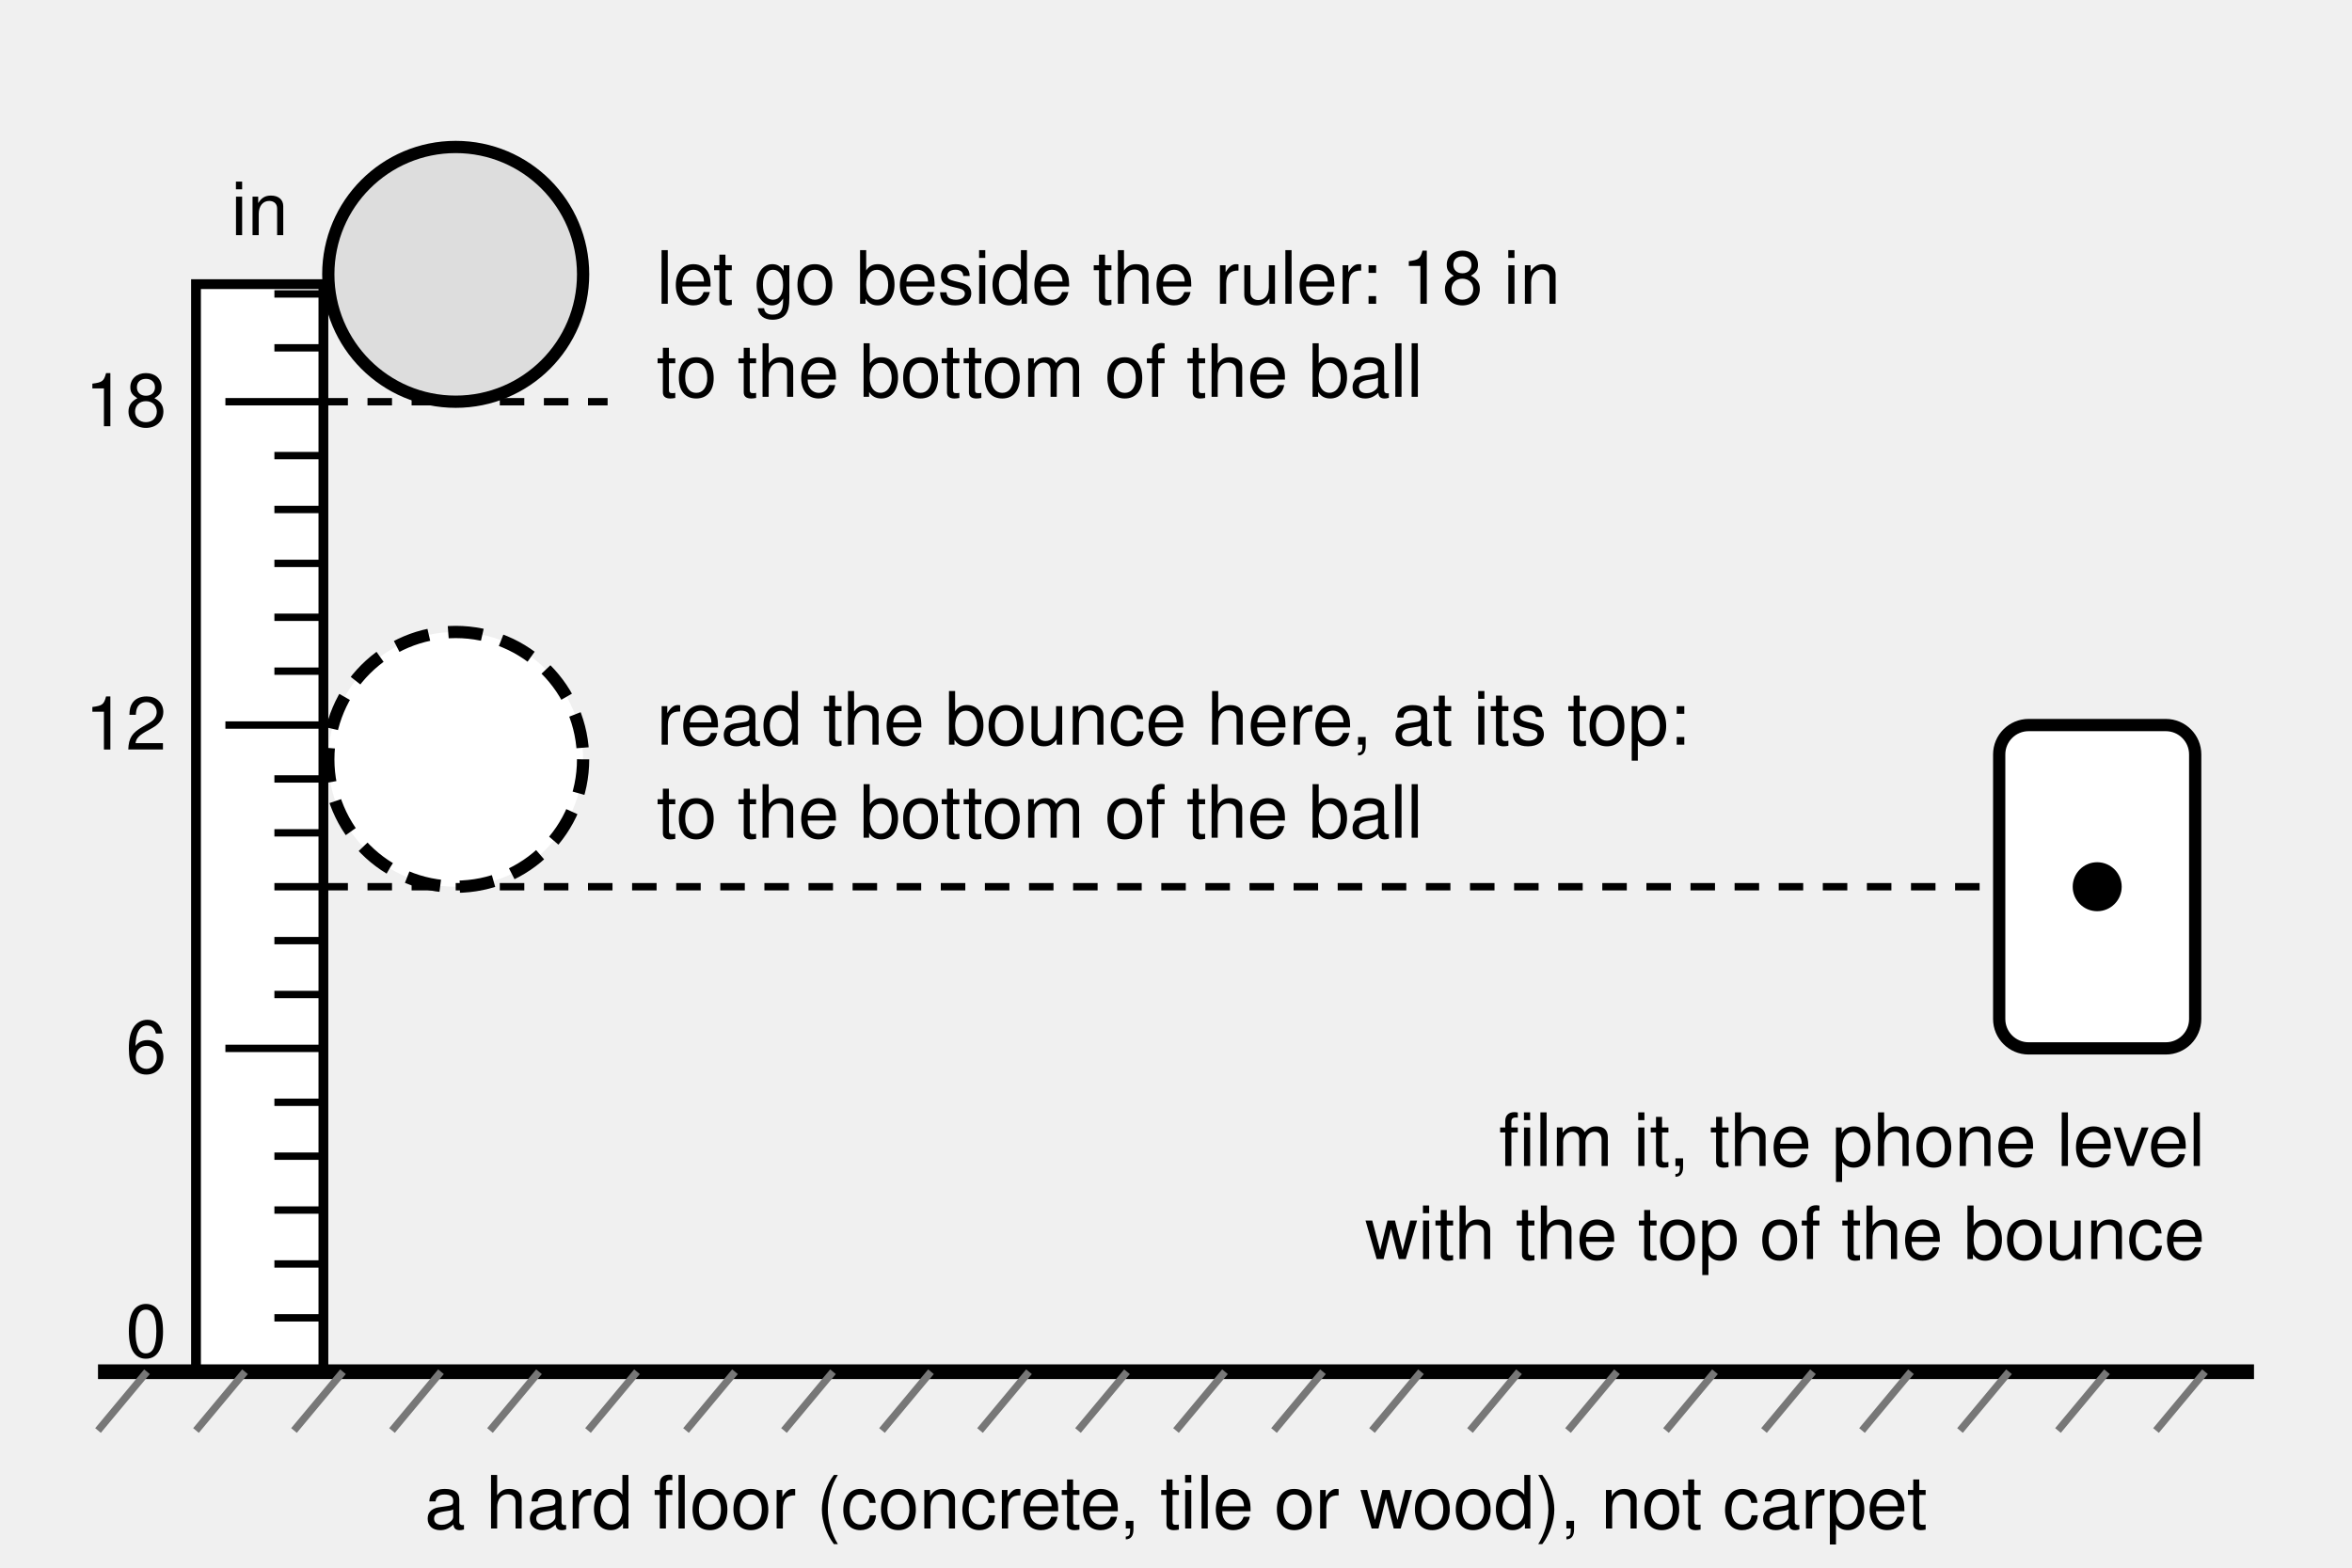
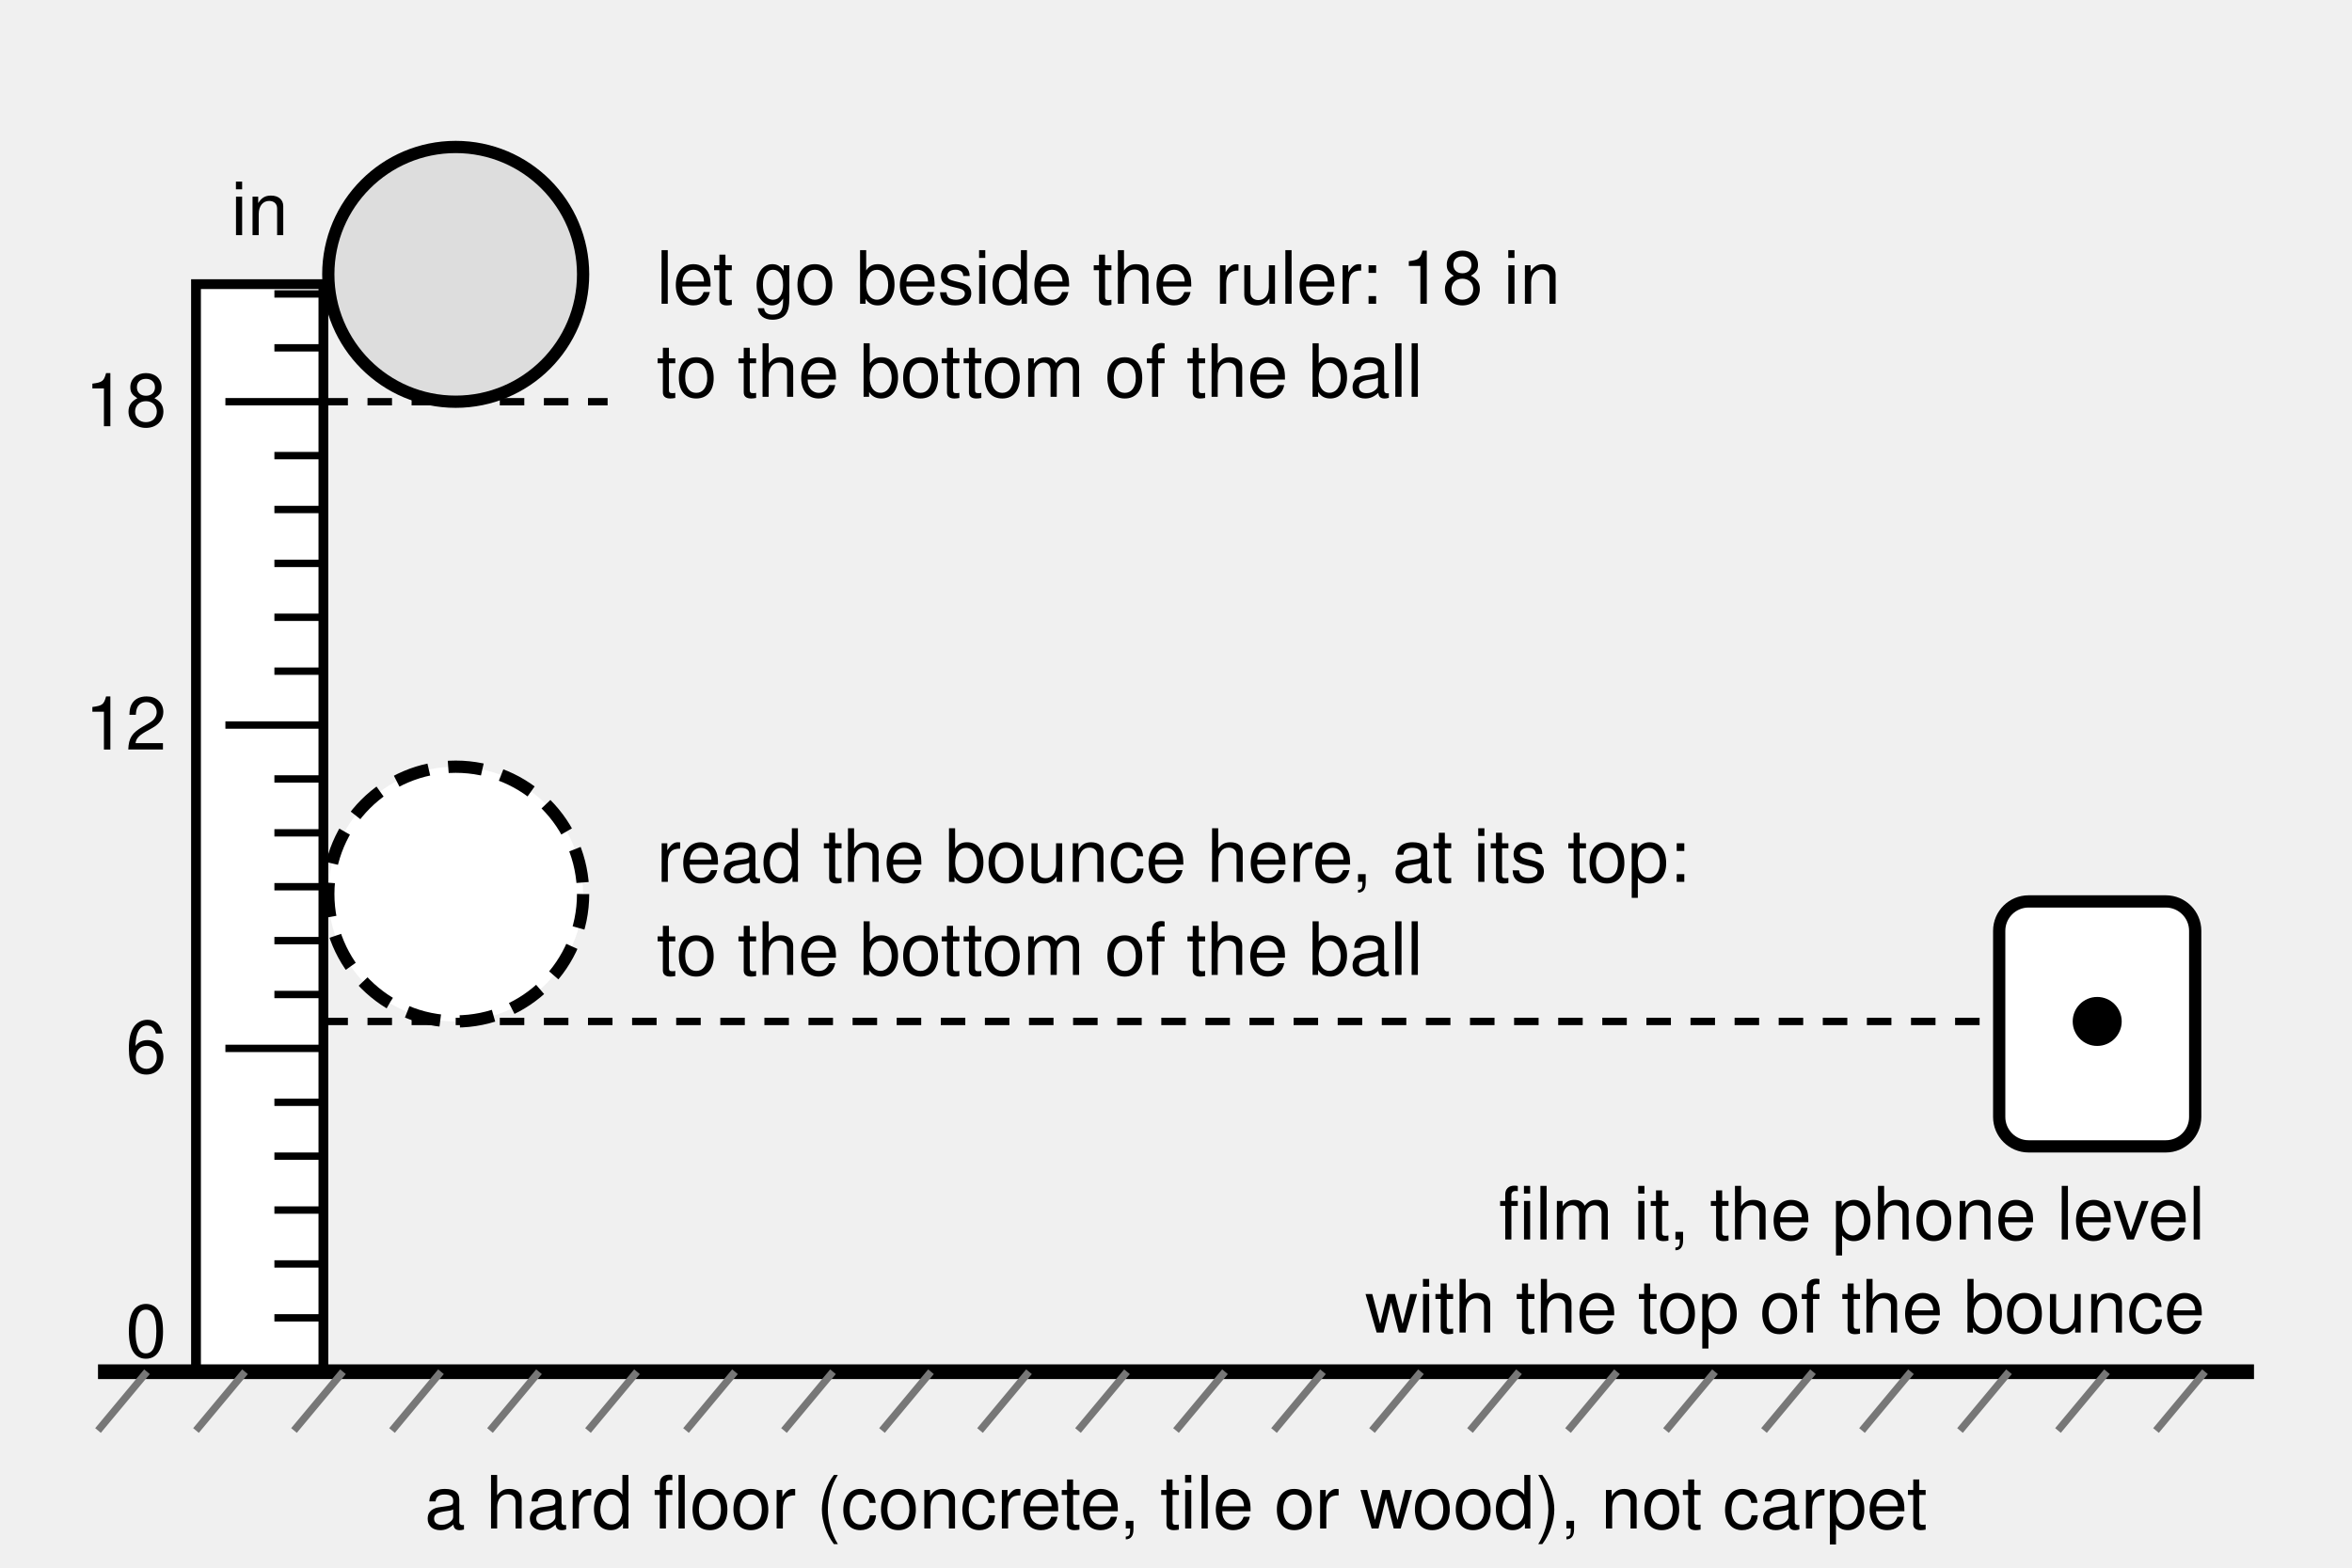
<svg xmlns="http://www.w3.org/2000/svg" viewBox="0 0 480 320" role="img" font-family="Helvetica, Arial, sans-serif" font-size="15" fill="black">
  <rect x="40" y="58" width="26" height="222" fill="white" stroke="black" stroke-width="2" />
  <path d="M56,269 H66 M56,258 H66 M56,247 H66 M56,236 H66 M56,225 H66 M46,214 H66 M56,203 H66 M56,192 H66 M56,181 H66 M56,170 H66 M56,159 H66 M46,148 H66 M56,137 H66 M56,126 H66 M56,115 H66 M56,104 H66 M56,93 H66 M46,82 H66 M56,71 H66 M56,60 H66" stroke="black" stroke-width="1.5" />
  <text x="34" y="277" text-anchor="end">0</text>
  <text x="34" y="219" text-anchor="end">6</text>
  <text x="34" y="153" text-anchor="end">12</text>
  <text x="34" y="87" text-anchor="end">18</text>
  <text x="53" y="48" text-anchor="middle">in</text>
  <line x1="66" y1="82" x2="124" y2="82" stroke="black" stroke-width="1.5" stroke-dasharray="5 4" />
  <circle cx="93" cy="56" r="26" fill="#dddddd" stroke="black" stroke-width="2.5" />
  <text x="134" y="62">let go beside the ruler: 18 in</text>
  <text x="134" y="81">to the bottom of the ball</text>
-   <circle cx="93" cy="155" r="26" fill="white" stroke="black" stroke-width="2.5" stroke-dasharray="7 4" />
-   <line x1="66" y1="181" x2="404" y2="181" stroke="black" stroke-width="1.5" stroke-dasharray="5 4" />
-   <text x="134" y="152">read the bounce here, at its top:</text>
-   <text x="134" y="171">to the bottom of the ball</text>
-   <rect x="408" y="148" width="40" height="66" rx="6" fill="white" stroke="black" stroke-width="2.5" />
-   <circle cx="428" cy="181" r="5" fill="black" />
-   <text x="450" y="238" text-anchor="end">film it, the phone level</text>
-   <text x="450" y="257" text-anchor="end">with the top of the bounce</text>
+   <circle cx="93" cy="182.5" r="26" fill="white" stroke="black" stroke-width="2.5" stroke-dasharray="7 4" />
+   <line x1="66" y1="208.5" x2="404" y2="208.5" stroke="black" stroke-width="1.5" stroke-dasharray="5 4" />
+   <text x="134" y="180">read the bounce here, at its top:</text>
+   <text x="134" y="199">to the bottom of the ball</text>
+   <rect x="408" y="184" width="40" height="50" rx="6" fill="white" stroke="black" stroke-width="2.5" />
+   <circle cx="428" cy="208.5" r="5" fill="black" />
+   <text x="450" y="253" text-anchor="end">film it, the phone level</text>
+   <text x="450" y="272" text-anchor="end">with the top of the bounce</text>
  <line x1="20" y1="280" x2="460" y2="280" stroke="black" stroke-width="3" />
  <path d="M30,280 l-10,12 M50,280 l-10,12 M70,280 l-10,12 M90,280 l-10,12 M110,280 l-10,12 M130,280 l-10,12 M150,280 l-10,12 M170,280 l-10,12 M190,280 l-10,12 M210,280 l-10,12 M230,280 l-10,12 M250,280 l-10,12 M270,280 l-10,12 M290,280 l-10,12 M310,280 l-10,12 M330,280 l-10,12 M350,280 l-10,12 M370,280 l-10,12 M390,280 l-10,12 M410,280 l-10,12 M430,280 l-10,12 M450,280 l-10,12" stroke="#777777" stroke-width="1.5" />
  <text x="240" y="312" text-anchor="middle">a hard floor (concrete, tile or wood), not carpet</text>
</svg>
